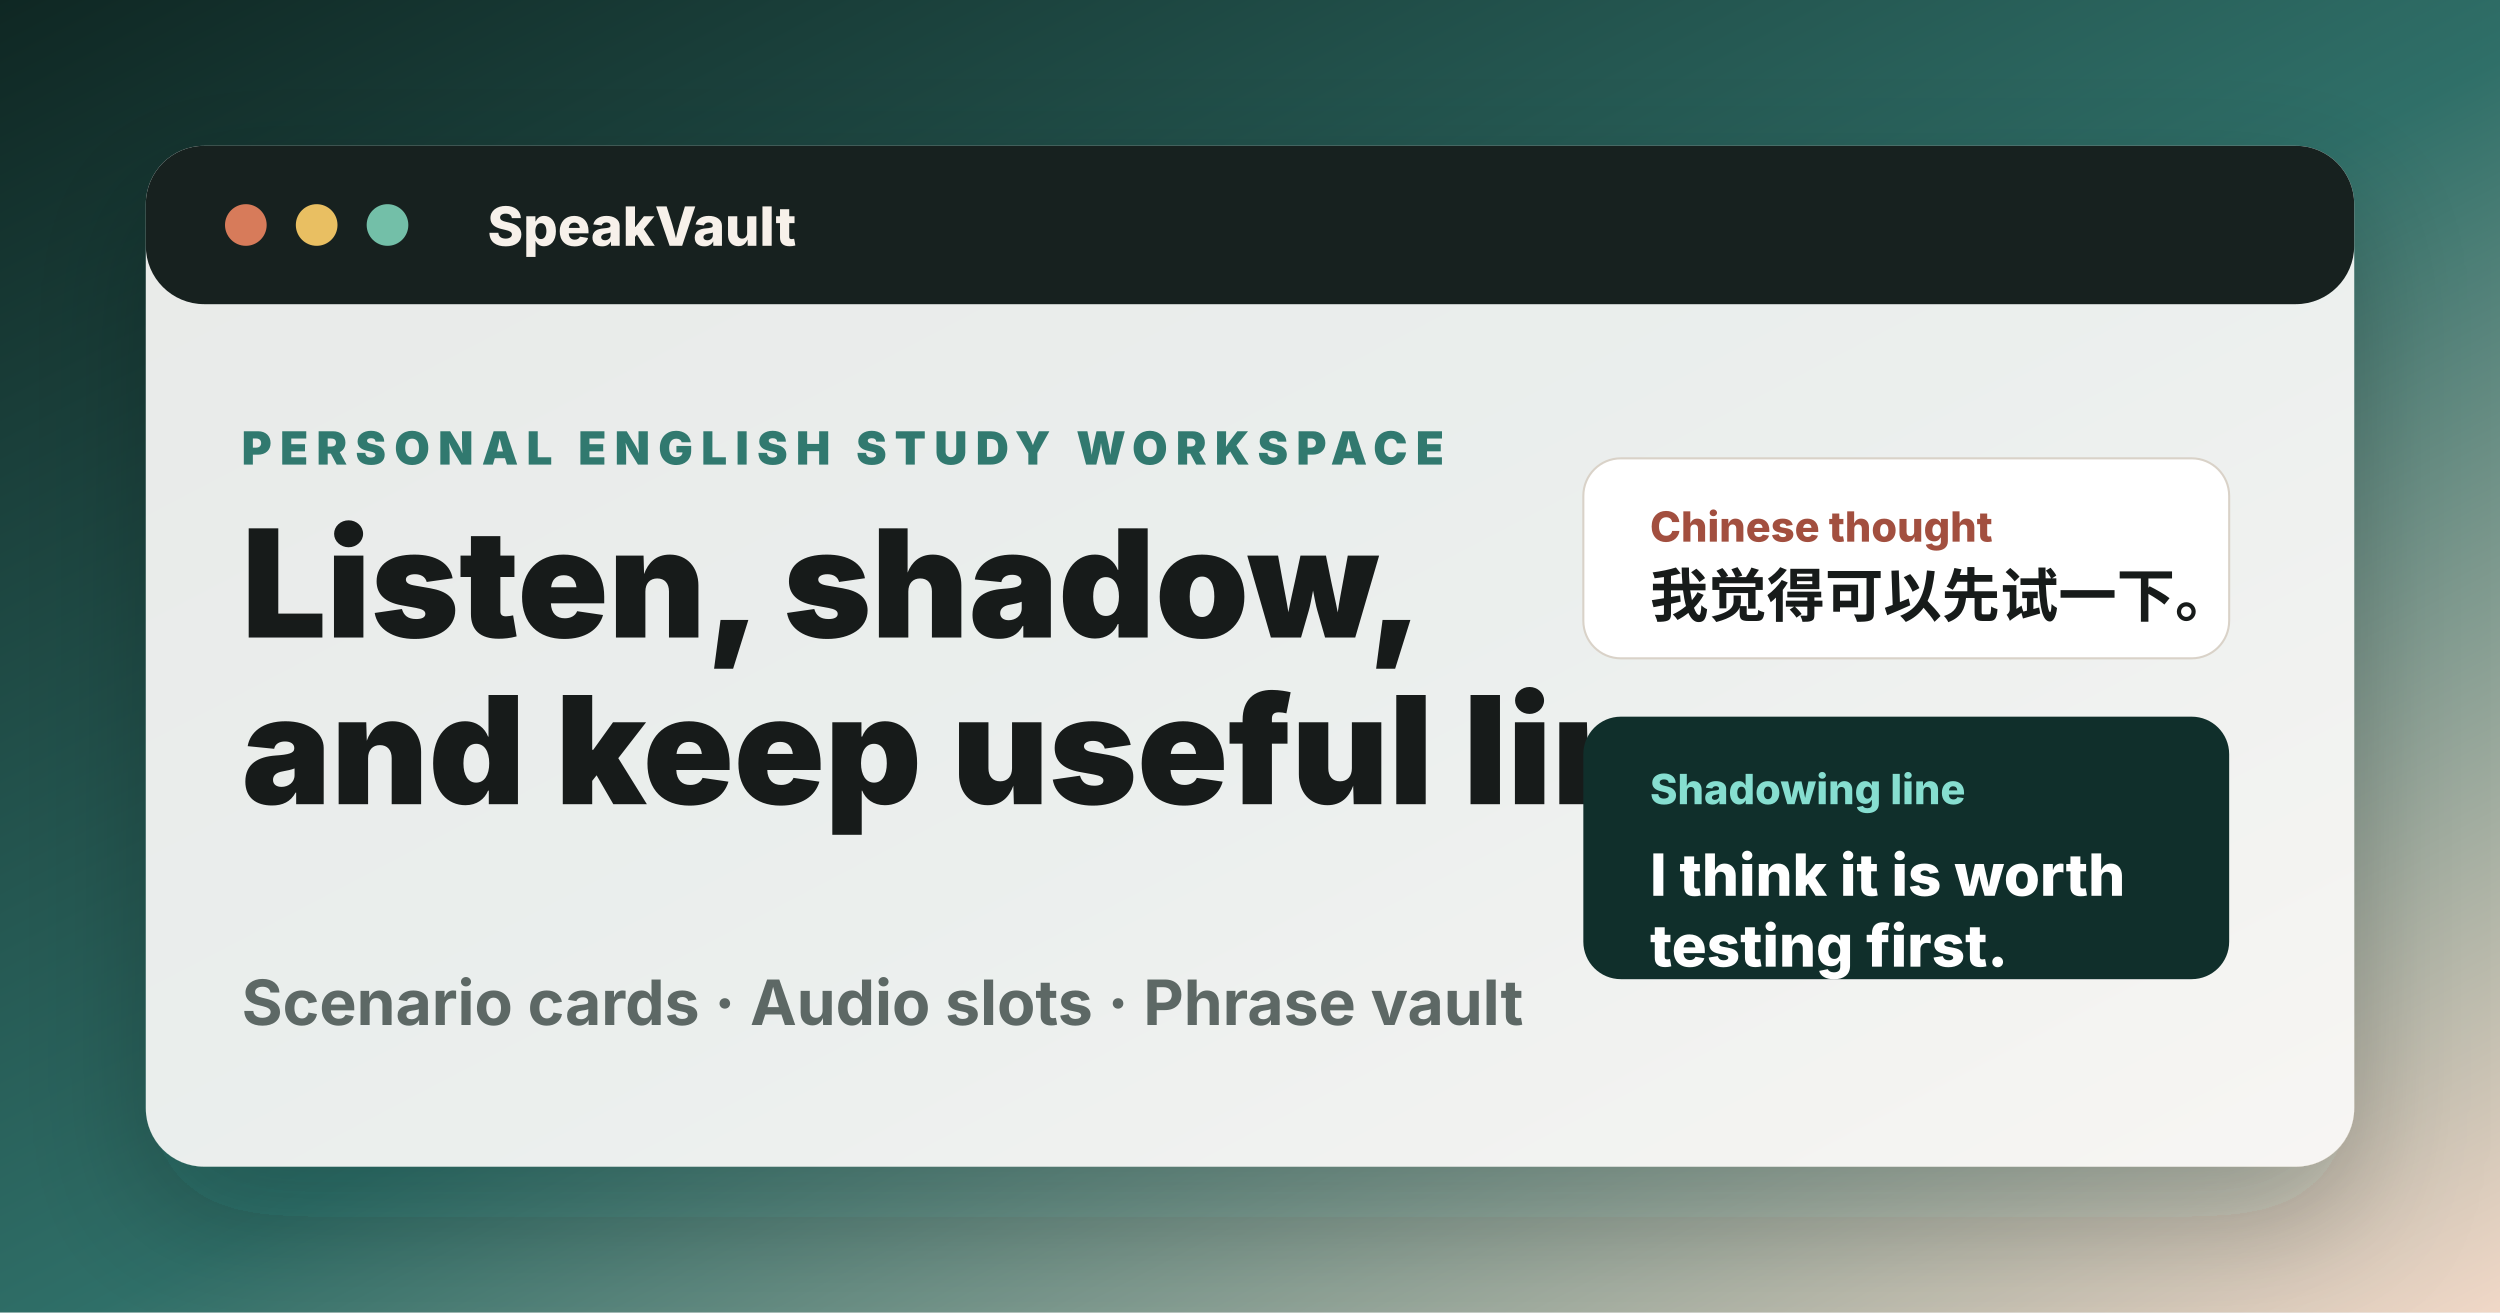
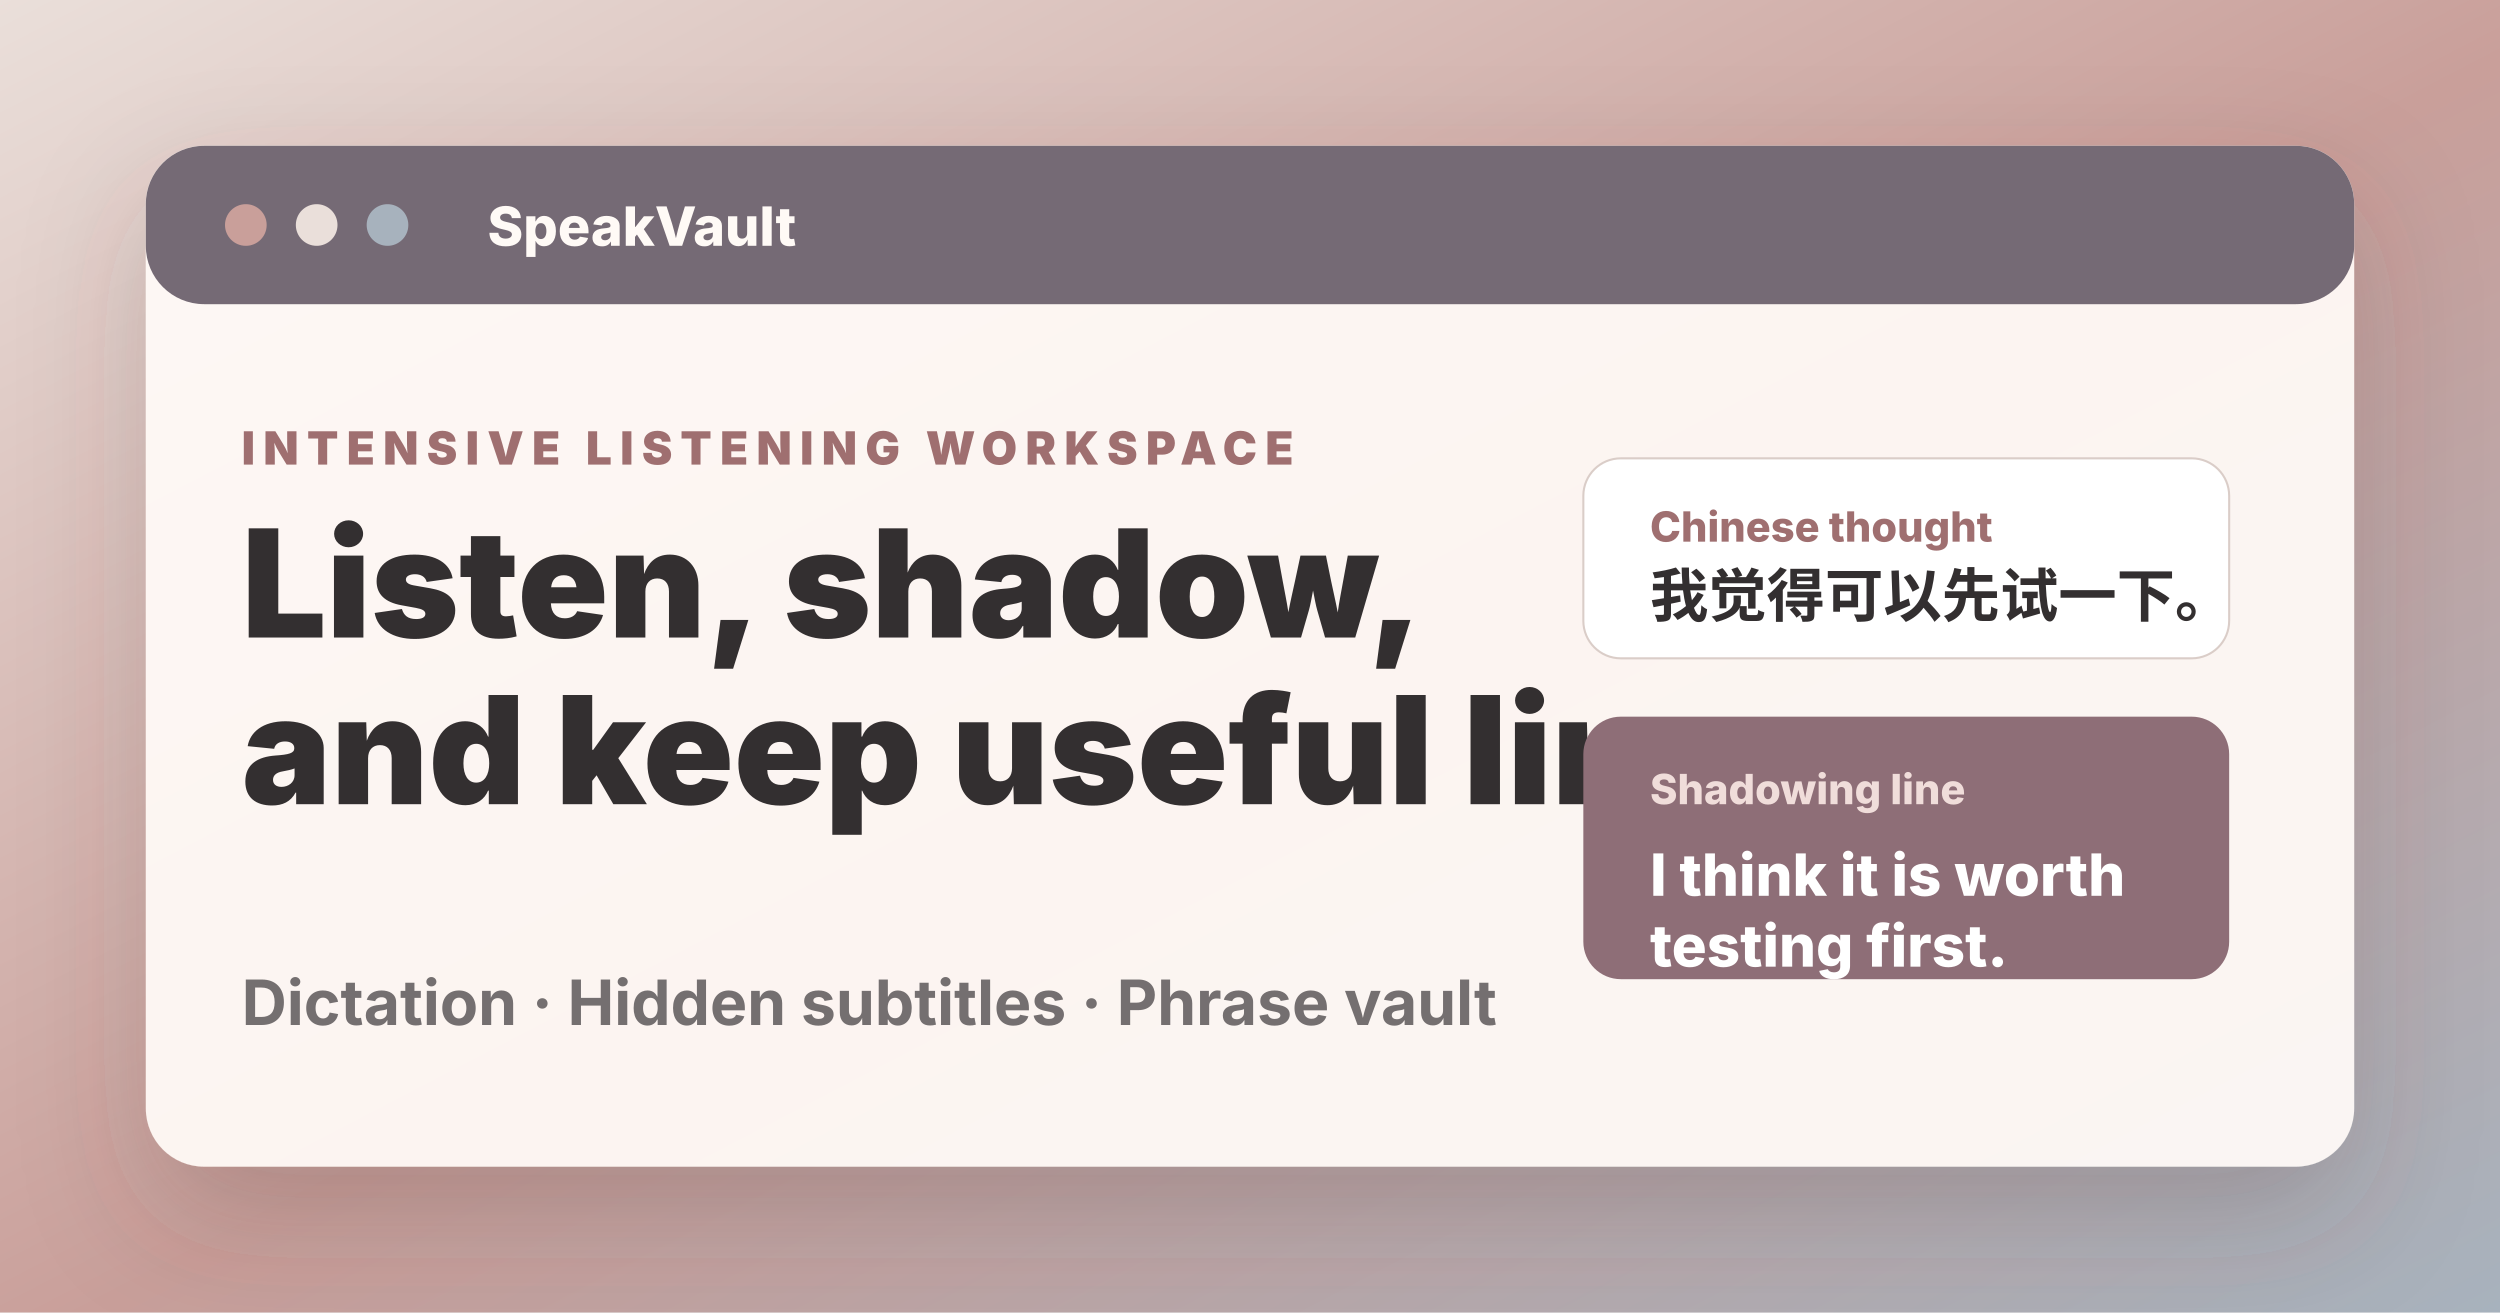
<svg xmlns="http://www.w3.org/2000/svg" width="1200" height="630" viewBox="0 0 1200 630" role="img" aria-labelledby="title desc">
  <defs>
    <linearGradient id="bg" x1="0" y1="0" x2="1" y2="1">
-       <stop offset="0" stop-color="#0f2723" />
-       <stop offset="0.52" stop-color="#2f6f68" />
-       <stop offset="1" stop-color="#f1d8c7" />
+       <stop offset="0" stop-color="#eadfda" />
+       <stop offset="0.52" stop-color="#c99f9a" />
+       <stop offset="1" stop-color="#a7b2bd" />
    </linearGradient>
    <filter id="shadow" x="-20%" y="-20%" width="140%" height="140%">
-       <feDropShadow dx="0" dy="24" stdDeviation="30" flood-color="#071512" flood-opacity="0.28" />
+       <feDropShadow dx="0" dy="24" stdDeviation="30" flood-color="#4a3938" flood-opacity="0.22" />
    </filter>
  </defs>
  <rect width="1200" height="630" fill="url(#bg)" />
-   <rect x="70" y="70" width="1060" height="490" rx="28" fill="#fbfaf8" opacity="0.92" filter="url(#shadow)" />
-   <rect x="70" y="70" width="1060" height="76" rx="28" fill="#17211f" />
-   <circle cx="118" cy="108" r="10" fill="#d77b5a" />
-   <circle cx="152" cy="108" r="10" fill="#e9bf62" />
-   <circle cx="186" cy="108" r="10" fill="#73bfa8" />
-   <text x="234" y="118" fill="#f7f1ea" font-family="Inter, Arial, sans-serif" font-size="26" font-weight="800">SpeakVault</text>
-   <text x="116" y="223" fill="#31796f" font-family="Inter, Arial, sans-serif" font-size="22" font-weight="900" letter-spacing="4">PERSONAL ENGLISH STUDY WORKSPACE</text>
-   <text x="116" y="306" fill="#171b1a" font-family="Inter, Arial, sans-serif" font-size="72" font-weight="900">Listen, shadow,</text>
-   <text x="116" y="386" fill="#171b1a" font-family="Inter, Arial, sans-serif" font-size="72" font-weight="900">and keep useful lines.</text>
-   <rect x="760" y="220" width="310" height="96" rx="18" fill="#ffffff" stroke="#d9d2c8" />
-   <text x="792" y="260" fill="#a24f3f" font-family="Inter, Arial, sans-serif" font-size="20" font-weight="800">Chinese thought</text>
-   <text x="792" y="296" fill="#171b1a" font-family="Inter, Arial, sans-serif" font-size="28" font-weight="800">我觉得可以先试一下。</text>
-   <rect x="760" y="344" width="310" height="126" rx="18" fill="#102f2b" />
-   <text x="792" y="386" fill="#86ded0" font-family="Inter, Arial, sans-serif" font-size="20" font-weight="800">Shadowing line</text>
+   <rect x="70" y="70" width="1060" height="490" rx="28" fill="#fffaf6" opacity="0.94" filter="url(#shadow)" />
+   <rect x="70" y="70" width="1060" height="76" rx="28" fill="#756a75" />
+   <circle cx="118" cy="108" r="10" fill="#c99f9a" />
+   <circle cx="152" cy="108" r="10" fill="#eadfda" />
+   <circle cx="186" cy="108" r="10" fill="#a7b2bd" />
+   <text x="234" y="118" fill="#fffaf6" font-family="Inter, Arial, sans-serif" font-size="26" font-weight="800">SpeakVault</text>
+   <text x="116" y="223" fill="#9f6f70" font-family="Inter, Arial, sans-serif" font-size="22" font-weight="900" letter-spacing="4">INTENSIVE LISTENING WORKSPACE</text>
+   <text x="116" y="306" fill="#332f30" font-family="Inter, Arial, sans-serif" font-size="72" font-weight="900">Listen, shadow,</text>
+   <text x="116" y="386" fill="#332f30" font-family="Inter, Arial, sans-serif" font-size="72" font-weight="900">and keep useful lines.</text>
+   <rect x="760" y="220" width="310" height="96" rx="18" fill="#ffffff" stroke="#dacdc8" />
+   <text x="792" y="260" fill="#9f6f70" font-family="Inter, Arial, sans-serif" font-size="20" font-weight="800">Chinese thought</text>
+   <text x="792" y="296" fill="#332f30" font-family="Inter, Arial, sans-serif" font-size="28" font-weight="800">我觉得可以先试一下。</text>
+   <rect x="760" y="344" width="310" height="126" rx="18" fill="#8e6e77" />
+   <text x="792" y="386" fill="#f0ddda" font-family="Inter, Arial, sans-serif" font-size="20" font-weight="800">Shadowing line</text>
  <text x="792" y="430" fill="#ffffff" font-family="Inter, Arial, sans-serif" font-size="28" font-weight="800">I think it is worth</text>
  <text x="792" y="464" fill="#ffffff" font-family="Inter, Arial, sans-serif" font-size="28" font-weight="800">testing first.</text>
-   <text x="116" y="492" fill="#5d6865" font-family="Inter, Arial, sans-serif" font-size="30" font-weight="700">Scenario cards · Audio slots · Phrase vault</text>
+   <text x="116" y="492" fill="#746f70" font-family="Inter, Arial, sans-serif" font-size="30" font-weight="700">Dictation · Hidden subtitles · Phrase vault</text>
</svg>
